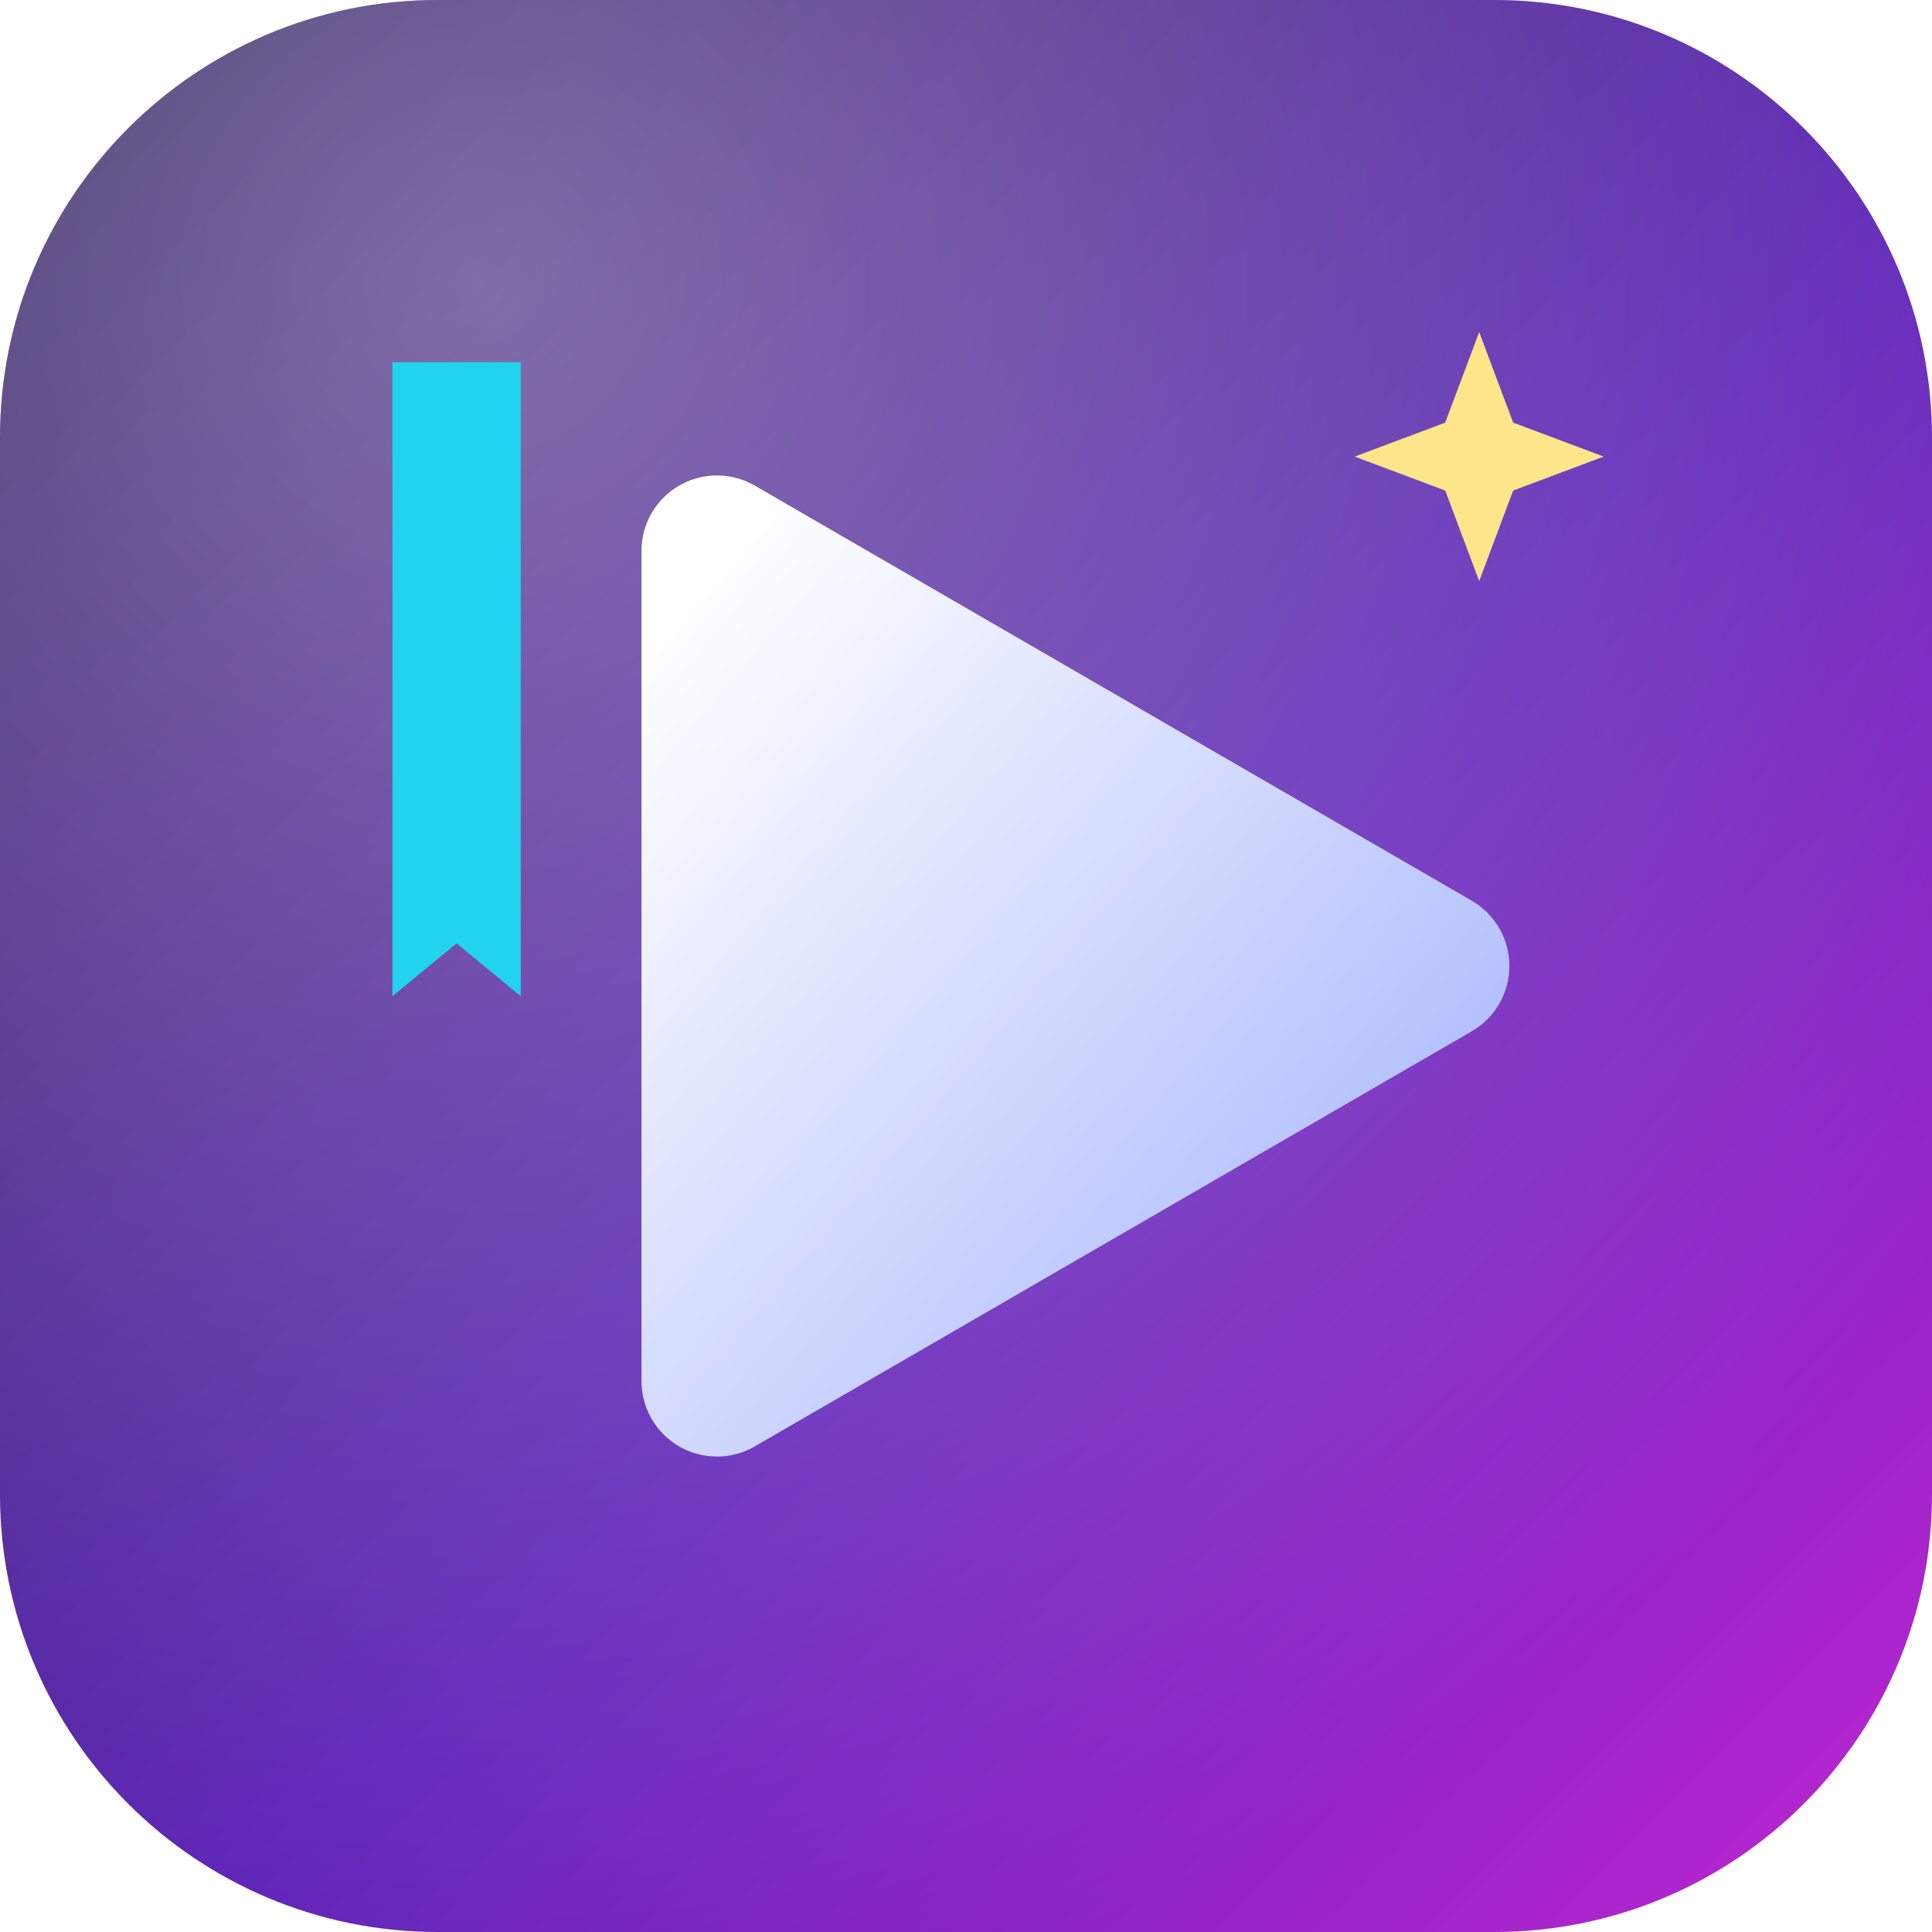
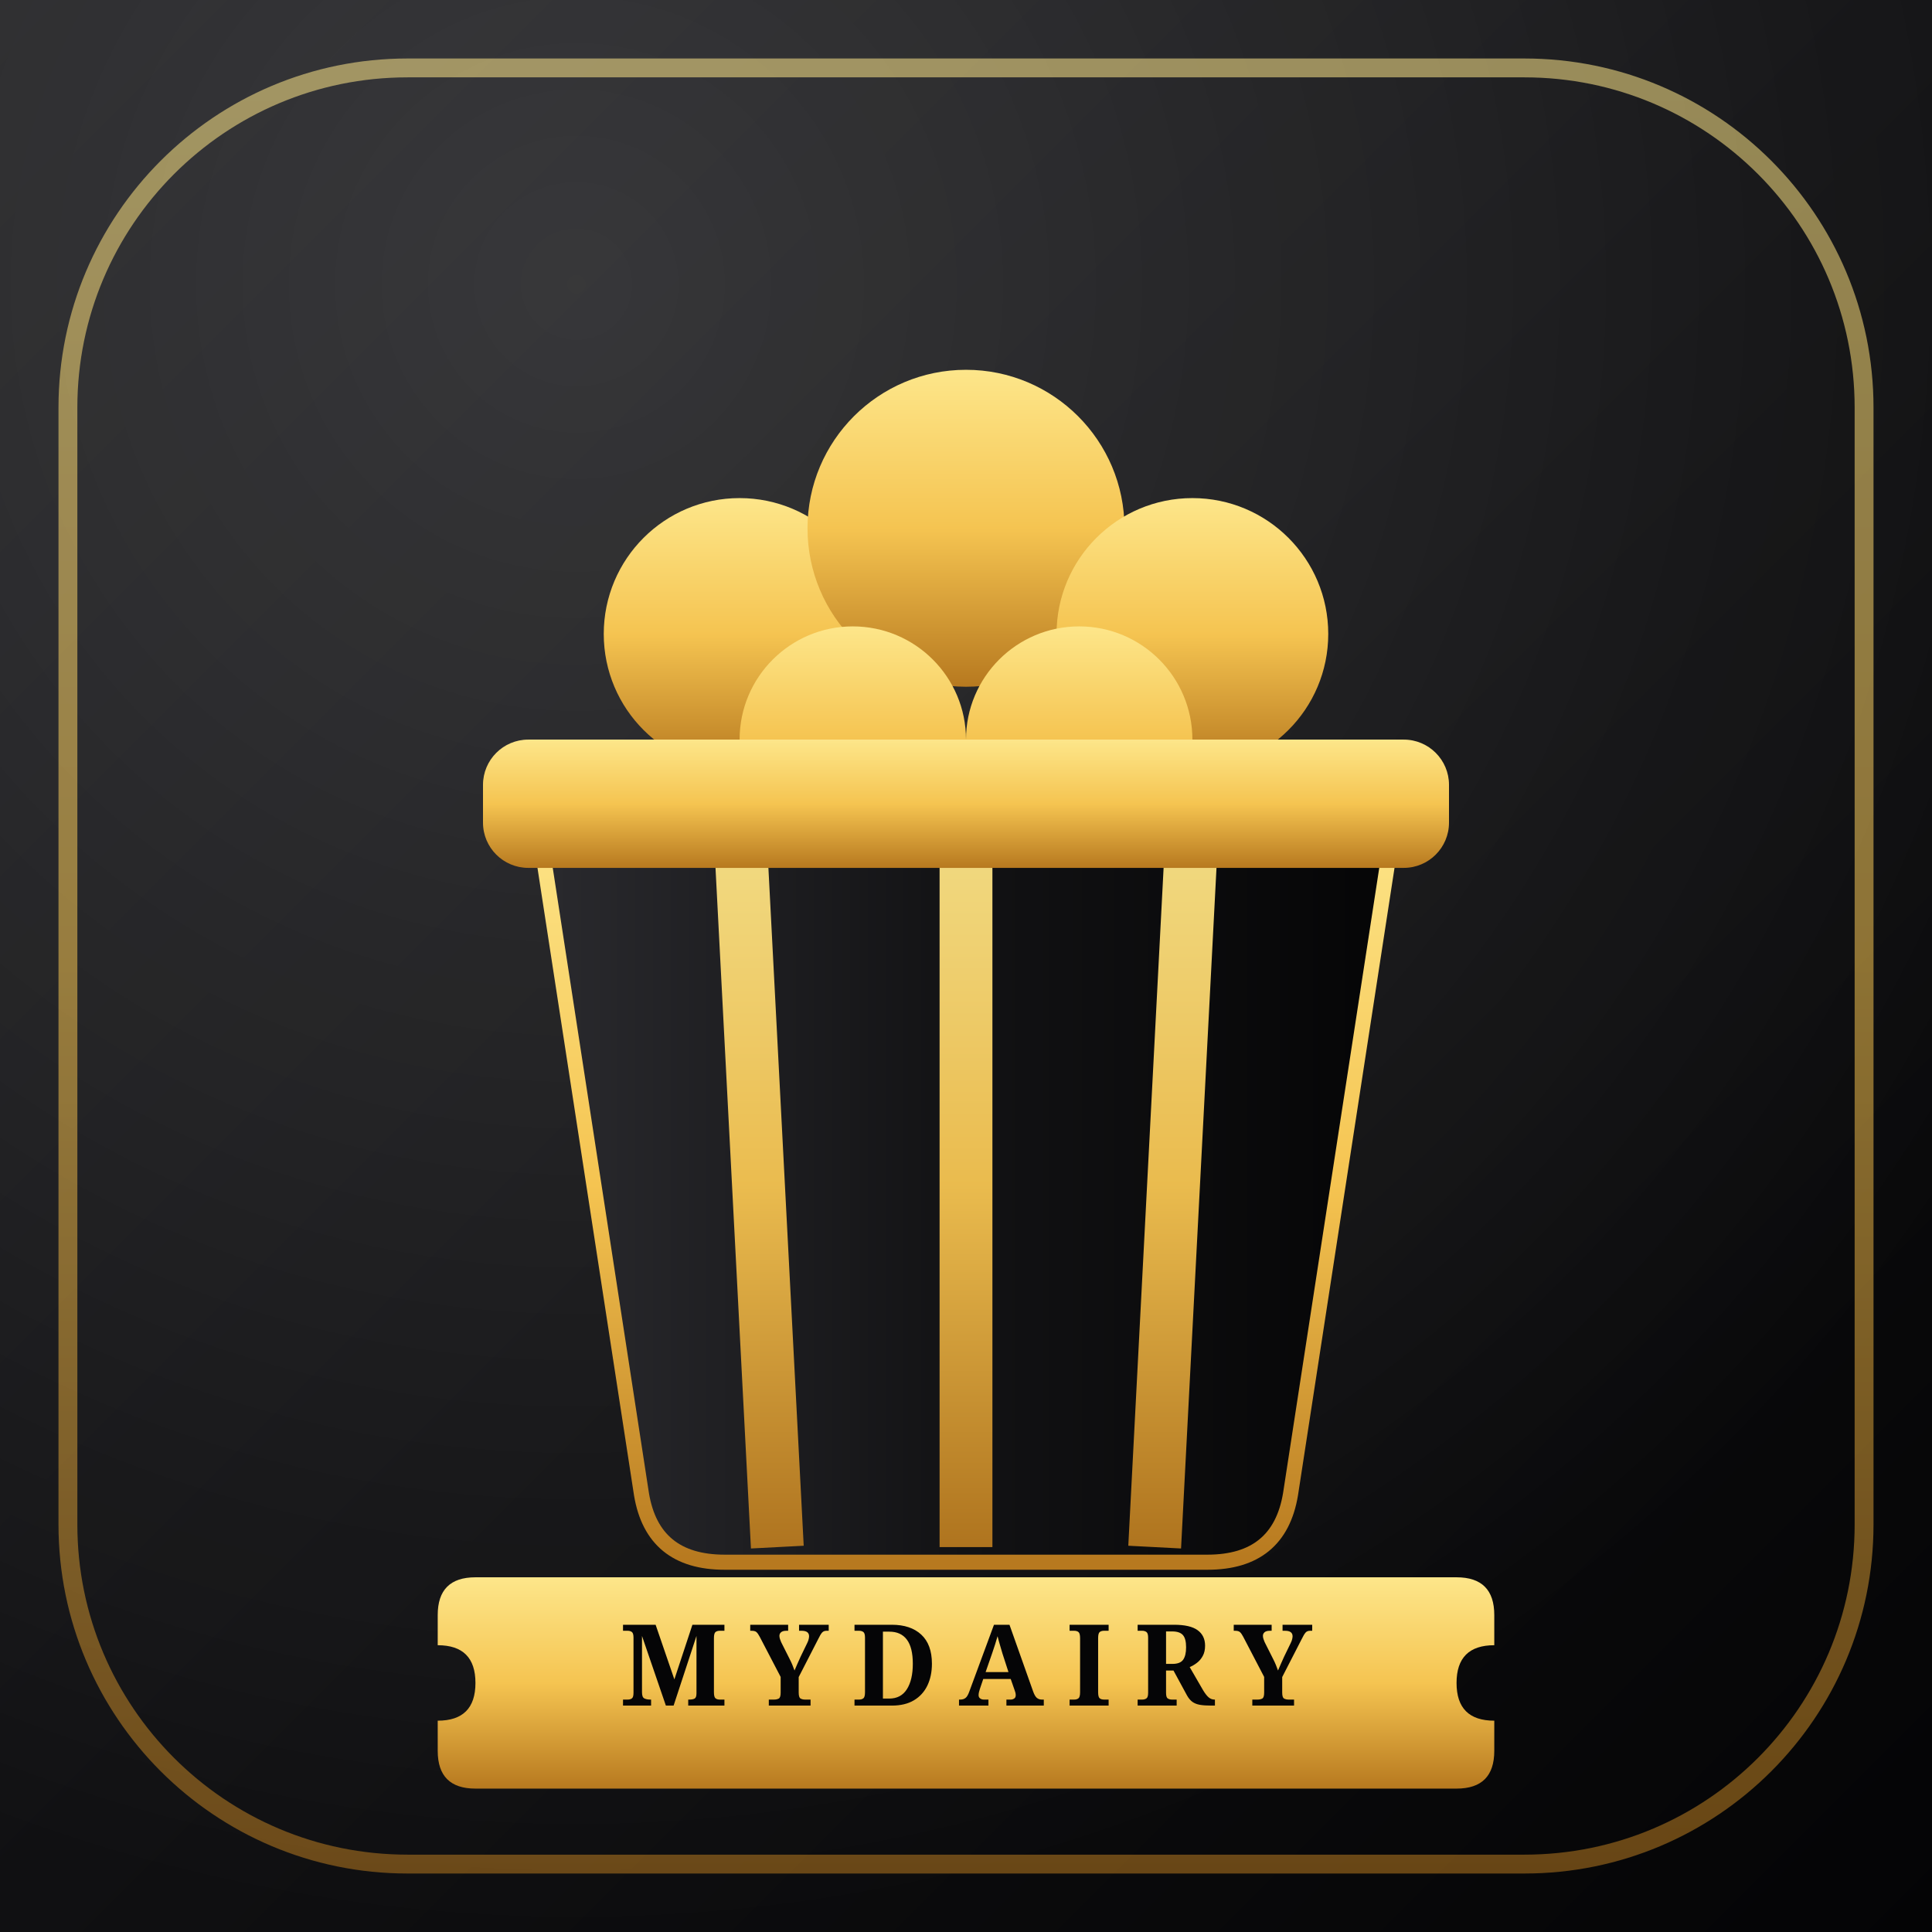
- <svg xmlns="http://www.w3.org/2000/svg" viewBox="0 0 512 512">
+ <svg xmlns="http://www.w3.org/2000/svg" viewBox="0 0 512 512" width="512" height="512">
  <defs>
-     <linearGradient id="b" x1="0" y1="0" x2="1" y2="1">
-       <stop offset="0" stop-color="#1a0b4a" />
-       <stop offset=".55" stop-color="#5b21b6" />
-       <stop offset="1" stop-color="#c026d3" />
+     <linearGradient id="bg" x1="0" y1="0" x2="1" y2="1">
+       <stop offset="0" stop-color="#1c1c1f" />
+       <stop offset="1" stop-color="#040405" />
    </linearGradient>
-     <linearGradient id="p" x1="0" y1="0" x2="1" y2="1">
-       <stop offset="0" stop-color="#ffffff" />
-       <stop offset="1" stop-color="#a5b4fc" />
+     <linearGradient id="gold" x1="0" y1="0" x2="0" y2="1">
+       <stop offset="0" stop-color="#fde68a" />
+       <stop offset=".5" stop-color="#f5c451" />
+       <stop offset="1" stop-color="#b7791f" />
    </linearGradient>
-     <radialGradient id="g" cx=".25" cy=".15" r=".9">
-       <stop offset="0" stop-color="#fff" stop-opacity=".38" />
+     <linearGradient id="bucket" x1="0" y1="0" x2="1" y2="0">
+       <stop offset="0" stop-color="#2a2a2e" />
+       <stop offset=".5" stop-color="#121214" />
+       <stop offset="1" stop-color="#050506" />
+     </linearGradient>
+     <radialGradient id="shine" cx=".3" cy=".15" r=".85">
+       <stop offset="0" stop-color="#fff" stop-opacity=".14" />
      <stop offset="1" stop-color="#fff" stop-opacity="0" />
    </radialGradient>
  </defs>
-   <rect width="512" height="512" rx="116" fill="url(#b)" />
-   <rect width="512" height="512" rx="116" fill="url(#g)" />
-   <path d="M190 146l190 110-190 110z" fill="url(#p)" stroke="url(#p)" stroke-width="40" stroke-linejoin="round" />
-   <path d="M104 96h34v168l-17-14-17 14z" fill="#22d3ee" />
-   <path d="M392 88l9 24 24 9-24 9-9 24-9-24-24-9 24-9z" fill="#fde68a" />
+   <rect width="512" height="512" fill="url(#bg)" />
+   <rect width="512" height="512" fill="url(#shine)" />
+   <rect x="18" y="18" width="476" height="476" rx="90" fill="none" stroke="url(#gold)" stroke-width="5" opacity=".55" />
+   <g fill="url(#gold)">
+     <circle cx="196" cy="168" r="36" />
+     <circle cx="256" cy="140" r="42" />
+     <circle cx="316" cy="168" r="36" />
+     <circle cx="226" cy="196" r="30" />
+     <circle cx="286" cy="196" r="30" />
+   </g>
+   <path d="M142 214 L370 214 L342 396 Q339 414 320 414 L192 414 Q173 414 170 396 Z" fill="url(#bucket)" stroke="url(#gold)" stroke-width="4" />
+   <path d="M196 218 L206 410 M256 218 L256 410 M316 218 L306 410" stroke="url(#gold)" stroke-width="14" stroke-opacity=".95" />
+   <rect x="128" y="196" width="256" height="34" rx="12" fill="url(#gold)" />
+   <path d="M116 428 Q116 418 126 418 L386 418 Q396 418 396 428 L396 436 Q386 436 386 446 Q386 456 396 456 L396 464 Q396 474 386 474 L126 474 Q116 474 116 464 L116 456 Q126 456 126 446 Q126 436 116 436 Z" fill="url(#gold)" />
+   <text x="256" y="452" text-anchor="middle" font-family="Georgia, serif" font-size="30" font-weight="700" letter-spacing="6" fill="#050506">MYDAIRY</text>
</svg>
